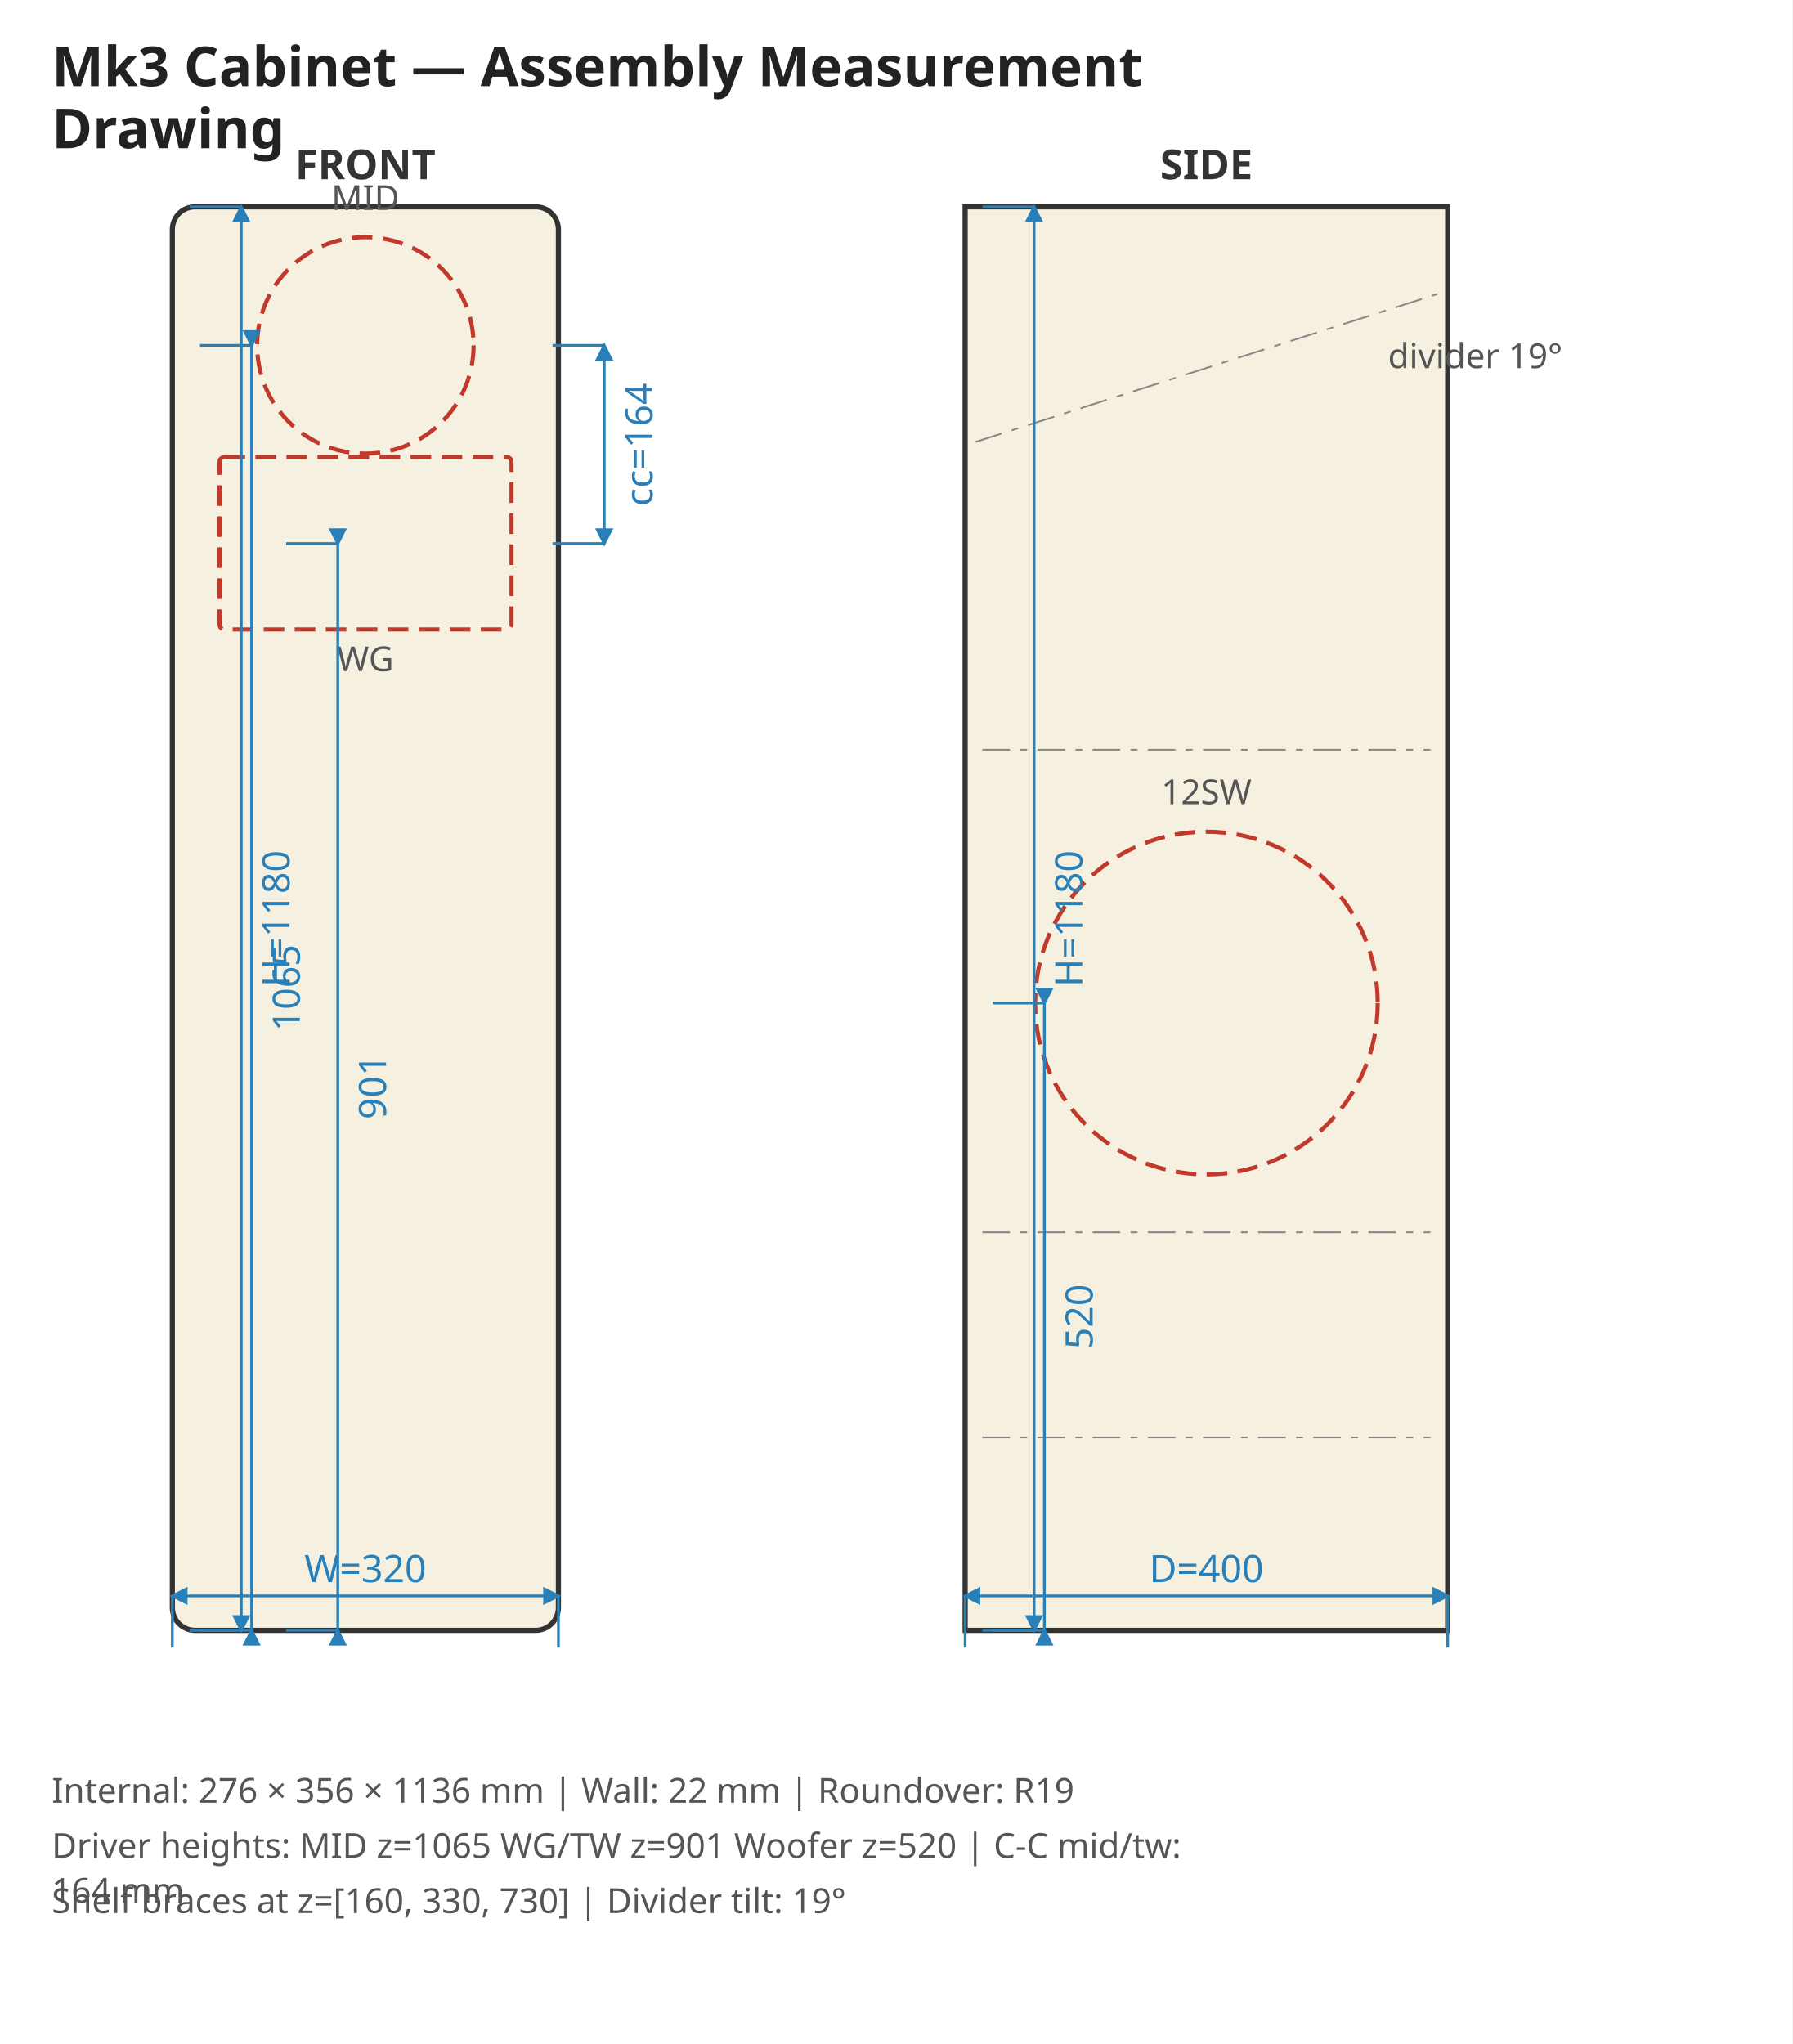
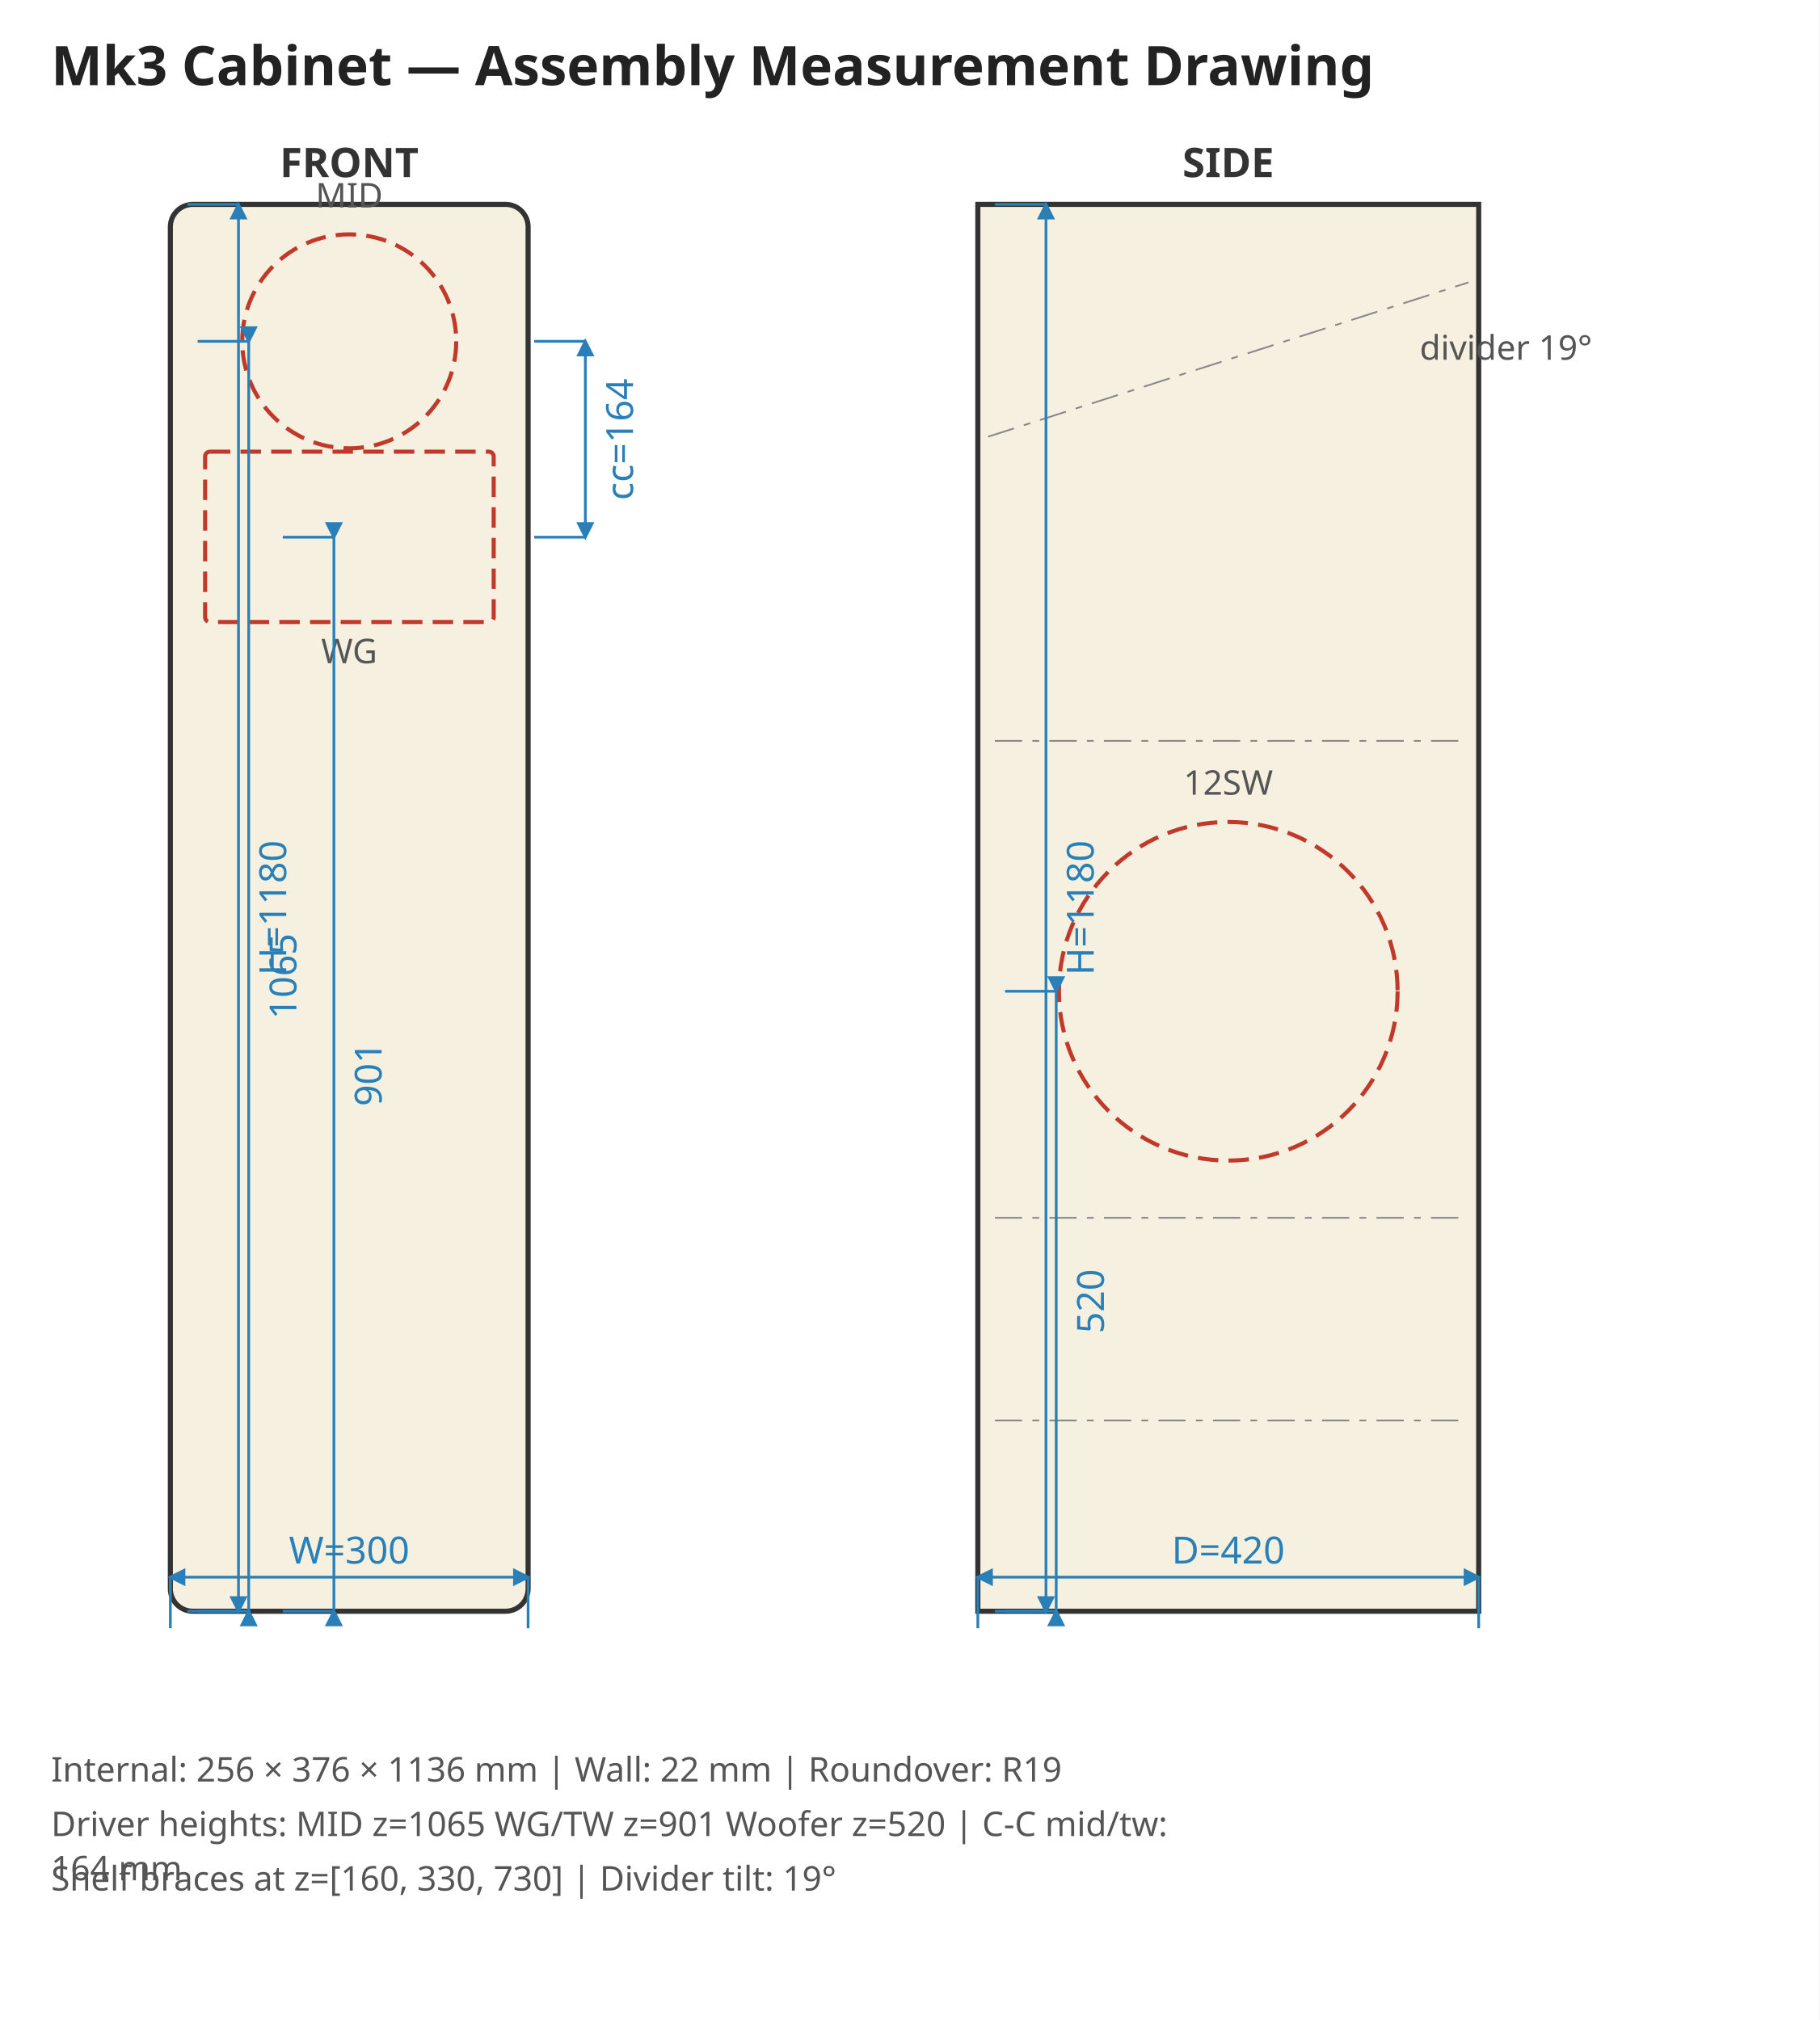
- <svg xmlns="http://www.w3.org/2000/svg" width="520.0" height="593.0" viewBox="0 0 520.0 593.0">
+ <svg xmlns="http://www.w3.org/2000/svg" width="534.0" height="593.0" viewBox="0 0 534.0 593.0">
  <style>.panel { fill: #f5f0e0; stroke: #333; stroke-width: 1.5; }
.cutout { fill: none; stroke: #c0392b; stroke-width: 1.2; stroke-dasharray: 6,3; }
.rebate { fill: #faebe0; stroke: #e67e22; stroke-width: 1.0; stroke-dasharray: 4,2; }
.pilot { fill: #333; }
.dim-line { stroke: #2980b9; stroke-width: 0.8; fill: none; }
.dim-text { fill: #2980b9; font-family: sans-serif; font-size: 11px; text-anchor: middle; }
.dim-text-v { fill: #2980b9; font-family: sans-serif; font-size: 11px; text-anchor: middle; }
.label { fill: #333; font-family: sans-serif; font-size: 12px; text-anchor: middle; font-weight: bold; }
.label-sm { fill: #555; font-family: sans-serif; font-size: 10px; text-anchor: middle; }
.label-driver { fill: #c0392b; font-family: sans-serif; font-size: 11px; text-anchor: middle; font-weight: bold; }
.title-text { fill: #222; font-family: sans-serif; font-size: 16px; font-weight: bold; }
.subtitle { fill: #555; font-family: sans-serif; font-size: 10px; }
.note { fill: #555; font-family: sans-serif; font-size: 10px; }
.arrow { stroke: #2980b9; stroke-width: 0.8; fill: #2980b9; }
.center-line { stroke: #888; stroke-width: 0.5; stroke-dasharray: 8,3,2,3; }
</style>
-   <rect width="520.0" height="593.0" fill="white" />
-   <text x="15.0" y="25.0" class="title-text">Mk3 Cabinet — Assembly Measurement</text>
-   <text x="15.0" y="43.0" class="title-text">Drawing</text>
-   <rect x="50.0" y="60.0" width="112.0" height="413.0" rx="6.6" ry="6.6" class="panel" />
-   <text x="106.0" y="52.0" class="label">FRONT</text>
-   <circle cx="106.0" cy="100.2" r="31.4" class="cutout" />
-   <text x="106.0" y="60.9" class="label-sm">MID</text>
-   <rect x="63.7" y="132.6" width="84.7" height="50.0" rx="1.4" ry="1.4" class="cutout" />
-   <text x="106.0" y="194.7" class="label-sm">WG</text>
+   <rect width="534.0" height="593.0" fill="white" />
+   <text x="15.0" y="25.0" class="title-text">Mk3 Cabinet — Assembly Measurement Drawing</text>
+   <rect x="50.0" y="60.0" width="105.0" height="413.0" rx="6.6" ry="6.6" class="panel" />
+   <text x="102.5" y="52.0" class="label">FRONT</text>
+   <circle cx="102.5" cy="100.2" r="31.4" class="cutout" />
+   <text x="102.5" y="60.9" class="label-sm">MID</text>
+   <rect x="60.2" y="132.6" width="84.7" height="50.0" rx="1.4" ry="1.4" class="cutout" />
+   <text x="102.5" y="194.7" class="label-sm">WG</text>
  <line x1="50.0" y1="478.0" x2="50.0" y2="463.0" class="dim-line" />
-   <line x1="162.0" y1="478.0" x2="162.0" y2="463.0" class="dim-line" />
-   <line x1="50.0" y1="463.0" x2="162.0" y2="463.0" class="dim-line" />
+   <line x1="155.0" y1="478.0" x2="155.0" y2="463.0" class="dim-line" />
+   <line x1="50.0" y1="463.0" x2="155.0" y2="463.0" class="dim-line" />
  <polygon points="50.0,463.0 54.0,461.0 54.0,465.0" class="arrow" />
-   <polygon points="162.0,463.0 158.0,461.0 158.0,465.0" class="arrow" />
-   <text x="106.0" y="459.0" class="dim-text">W=320</text>
+   <polygon points="155.0,463.0 151.0,461.0 151.0,465.0" class="arrow" />
+   <text x="102.5" y="459.0" class="dim-text">W=300</text>
  <line x1="55.0" y1="60.0" x2="70.0" y2="60.0" class="dim-line" />
  <line x1="55.0" y1="473.0" x2="70.0" y2="473.0" class="dim-line" />
  <line x1="70.0" y1="60.0" x2="70.0" y2="473.0" class="dim-line" />
  <polygon points="70.0,60.0 68.0,64.0 72.0,64.0" class="arrow" />
  <polygon points="70.0,473.0 68.0,469.0 72.0,469.0" class="arrow" />
  <text x="84.0" y="266.5" class="dim-text-v" transform="rotate(-90 84.0 266.5)">H=1180</text>
  <line x1="58.0" y1="473.0" x2="73.0" y2="473.0" class="dim-line" />
  <line x1="58.0" y1="100.2" x2="73.0" y2="100.2" class="dim-line" />
  <line x1="73.0" y1="473.0" x2="73.0" y2="100.2" class="dim-line" />
  <polygon points="73.0,473.0 71.0,477.0 75.0,477.0" class="arrow" />
  <polygon points="73.0,100.2 71.0,96.2 75.0,96.2" class="arrow" />
  <text x="87.0" y="286.6" class="dim-text-v" transform="rotate(-90 87.0 286.6)">1065</text>
  <line x1="83.0" y1="473.0" x2="98.0" y2="473.0" class="dim-line" />
  <line x1="83.0" y1="157.7" x2="98.0" y2="157.7" class="dim-line" />
  <line x1="98.0" y1="473.0" x2="98.0" y2="157.7" class="dim-line" />
  <polygon points="98.0,473.0 96.0,477.0 100.0,477.0" class="arrow" />
  <polygon points="98.0,157.7 96.0,153.7 100.0,153.7" class="arrow" />
  <text x="112.0" y="315.3" class="dim-text-v" transform="rotate(-90 112.0 315.3)">901</text>
-   <line x1="160.3" y1="100.2" x2="175.3" y2="100.2" class="dim-line" />
-   <line x1="160.3" y1="157.7" x2="175.3" y2="157.7" class="dim-line" />
-   <line x1="175.3" y1="100.2" x2="175.3" y2="157.7" class="dim-line" />
-   <polygon points="175.3,100.2 173.3,104.2 177.3,104.2" class="arrow" />
-   <polygon points="175.3,157.7 173.3,153.7 177.3,153.7" class="arrow" />
-   <text x="189.3" y="129.0" class="dim-text-v" transform="rotate(-90 189.3 129.0)">cc=164</text>
-   <rect x="280.0" y="60.0" width="140.0" height="413.0" class="panel" />
-   <text x="350.0" y="52.0" class="label">SIDE</text>
-   <circle cx="350.0" cy="291.0" r="49.7" class="cutout" />
-   <text x="350.0" y="233.3" class="label-sm">12SW</text>
-   <line x1="283.0" y1="128.2" x2="417.0" y2="85.3" class="center-line" />
-   <text x="428.0" y="106.8" class="label-sm">divider 19°</text>
-   <line x1="285.0" y1="417.0" x2="415.0" y2="417.0" class="center-line" />
-   <line x1="285.0" y1="357.5" x2="415.0" y2="357.5" class="center-line" />
-   <line x1="285.0" y1="217.5" x2="415.0" y2="217.5" class="center-line" />
-   <line x1="280.0" y1="478.0" x2="280.0" y2="463.0" class="dim-line" />
-   <line x1="420.0" y1="478.0" x2="420.0" y2="463.0" class="dim-line" />
-   <line x1="280.0" y1="463.0" x2="420.0" y2="463.0" class="dim-line" />
-   <polygon points="280.0,463.0 284.0,461.0 284.0,465.0" class="arrow" />
-   <polygon points="420.0,463.0 416.0,461.0 416.0,465.0" class="arrow" />
-   <text x="350.0" y="459.0" class="dim-text">D=400</text>
-   <line x1="285.0" y1="60.0" x2="300.0" y2="60.0" class="dim-line" />
-   <line x1="285.0" y1="473.0" x2="300.0" y2="473.0" class="dim-line" />
-   <line x1="300.0" y1="60.0" x2="300.0" y2="473.0" class="dim-line" />
-   <polygon points="300.0,60.0 298.0,64.0 302.0,64.0" class="arrow" />
-   <polygon points="300.0,473.0 298.0,469.0 302.0,469.0" class="arrow" />
-   <text x="314.0" y="266.5" class="dim-text-v" transform="rotate(-90 314.0 266.5)">H=1180</text>
-   <line x1="288.0" y1="473.0" x2="303.0" y2="473.0" class="dim-line" />
-   <line x1="288.0" y1="291.0" x2="303.0" y2="291.0" class="dim-line" />
-   <line x1="303.0" y1="473.0" x2="303.0" y2="291.0" class="dim-line" />
-   <polygon points="303.0,473.0 301.0,477.0 305.0,477.0" class="arrow" />
-   <polygon points="303.0,291.0 301.0,287.0 305.0,287.0" class="arrow" />
-   <text x="317.0" y="382.0" class="dim-text-v" transform="rotate(-90 317.0 382.0)">520</text>
-   <text x="15.0" y="523.0" class="note">Internal: 276 × 356 × 1136 mm  |  Wall: 22 mm  |  Roundover: R19</text>
+   <line x1="156.8" y1="100.2" x2="171.8" y2="100.2" class="dim-line" />
+   <line x1="156.8" y1="157.7" x2="171.8" y2="157.7" class="dim-line" />
+   <line x1="171.8" y1="100.2" x2="171.8" y2="157.7" class="dim-line" />
+   <polygon points="171.8,100.2 169.8,104.2 173.8,104.2" class="arrow" />
+   <polygon points="171.8,157.7 169.8,153.7 173.8,153.7" class="arrow" />
+   <text x="185.8" y="129.0" class="dim-text-v" transform="rotate(-90 185.8 129.0)">cc=164</text>
+   <rect x="287.0" y="60.0" width="147.0" height="413.0" class="panel" />
+   <text x="360.5" y="52.0" class="label">SIDE</text>
+   <circle cx="360.5" cy="291.0" r="49.7" class="cutout" />
+   <text x="360.5" y="233.3" class="label-sm">12SW</text>
+   <line x1="290.0" y1="128.2" x2="431.0" y2="82.9" class="center-line" />
+   <text x="442.0" y="105.6" class="label-sm">divider 19°</text>
+   <line x1="292.0" y1="417.0" x2="429.0" y2="417.0" class="center-line" />
+   <line x1="292.0" y1="357.5" x2="429.0" y2="357.5" class="center-line" />
+   <line x1="292.0" y1="217.5" x2="429.0" y2="217.5" class="center-line" />
+   <line x1="287.0" y1="478.0" x2="287.0" y2="463.0" class="dim-line" />
+   <line x1="434.0" y1="478.0" x2="434.0" y2="463.0" class="dim-line" />
+   <line x1="287.0" y1="463.0" x2="434.0" y2="463.0" class="dim-line" />
+   <polygon points="287.0,463.0 291.0,461.0 291.0,465.0" class="arrow" />
+   <polygon points="434.0,463.0 430.0,461.0 430.0,465.0" class="arrow" />
+   <text x="360.5" y="459.0" class="dim-text">D=420</text>
+   <line x1="292.0" y1="60.0" x2="307.0" y2="60.0" class="dim-line" />
+   <line x1="292.0" y1="473.0" x2="307.0" y2="473.0" class="dim-line" />
+   <line x1="307.0" y1="60.0" x2="307.0" y2="473.0" class="dim-line" />
+   <polygon points="307.0,60.0 305.0,64.0 309.0,64.0" class="arrow" />
+   <polygon points="307.0,473.0 305.0,469.0 309.0,469.0" class="arrow" />
+   <text x="321.0" y="266.5" class="dim-text-v" transform="rotate(-90 321.0 266.5)">H=1180</text>
+   <line x1="295.0" y1="473.0" x2="310.0" y2="473.0" class="dim-line" />
+   <line x1="295.0" y1="291.0" x2="310.0" y2="291.0" class="dim-line" />
+   <line x1="310.0" y1="473.0" x2="310.0" y2="291.0" class="dim-line" />
+   <polygon points="310.0,473.0 308.0,477.0 312.0,477.0" class="arrow" />
+   <polygon points="310.0,291.0 308.0,287.0 312.0,287.0" class="arrow" />
+   <text x="324.0" y="382.0" class="dim-text-v" transform="rotate(-90 324.0 382.0)">520</text>
+   <text x="15.0" y="523.0" class="note">Internal: 256 × 376 × 1136 mm  |  Wall: 22 mm  |  Roundover: R19</text>
  <text x="15.0" y="539.0" class="note">Driver heights: MID z=1065 WG/TW z=901 Woofer z=520 | C-C mid/tw:</text>
  <text x="15.0" y="552.0" class="note">164 mm</text>
  <text x="15.0" y="555.0" class="note">Shelf braces at z=[160, 330, 730]  |  Divider tilt: 19°</text>
</svg>
